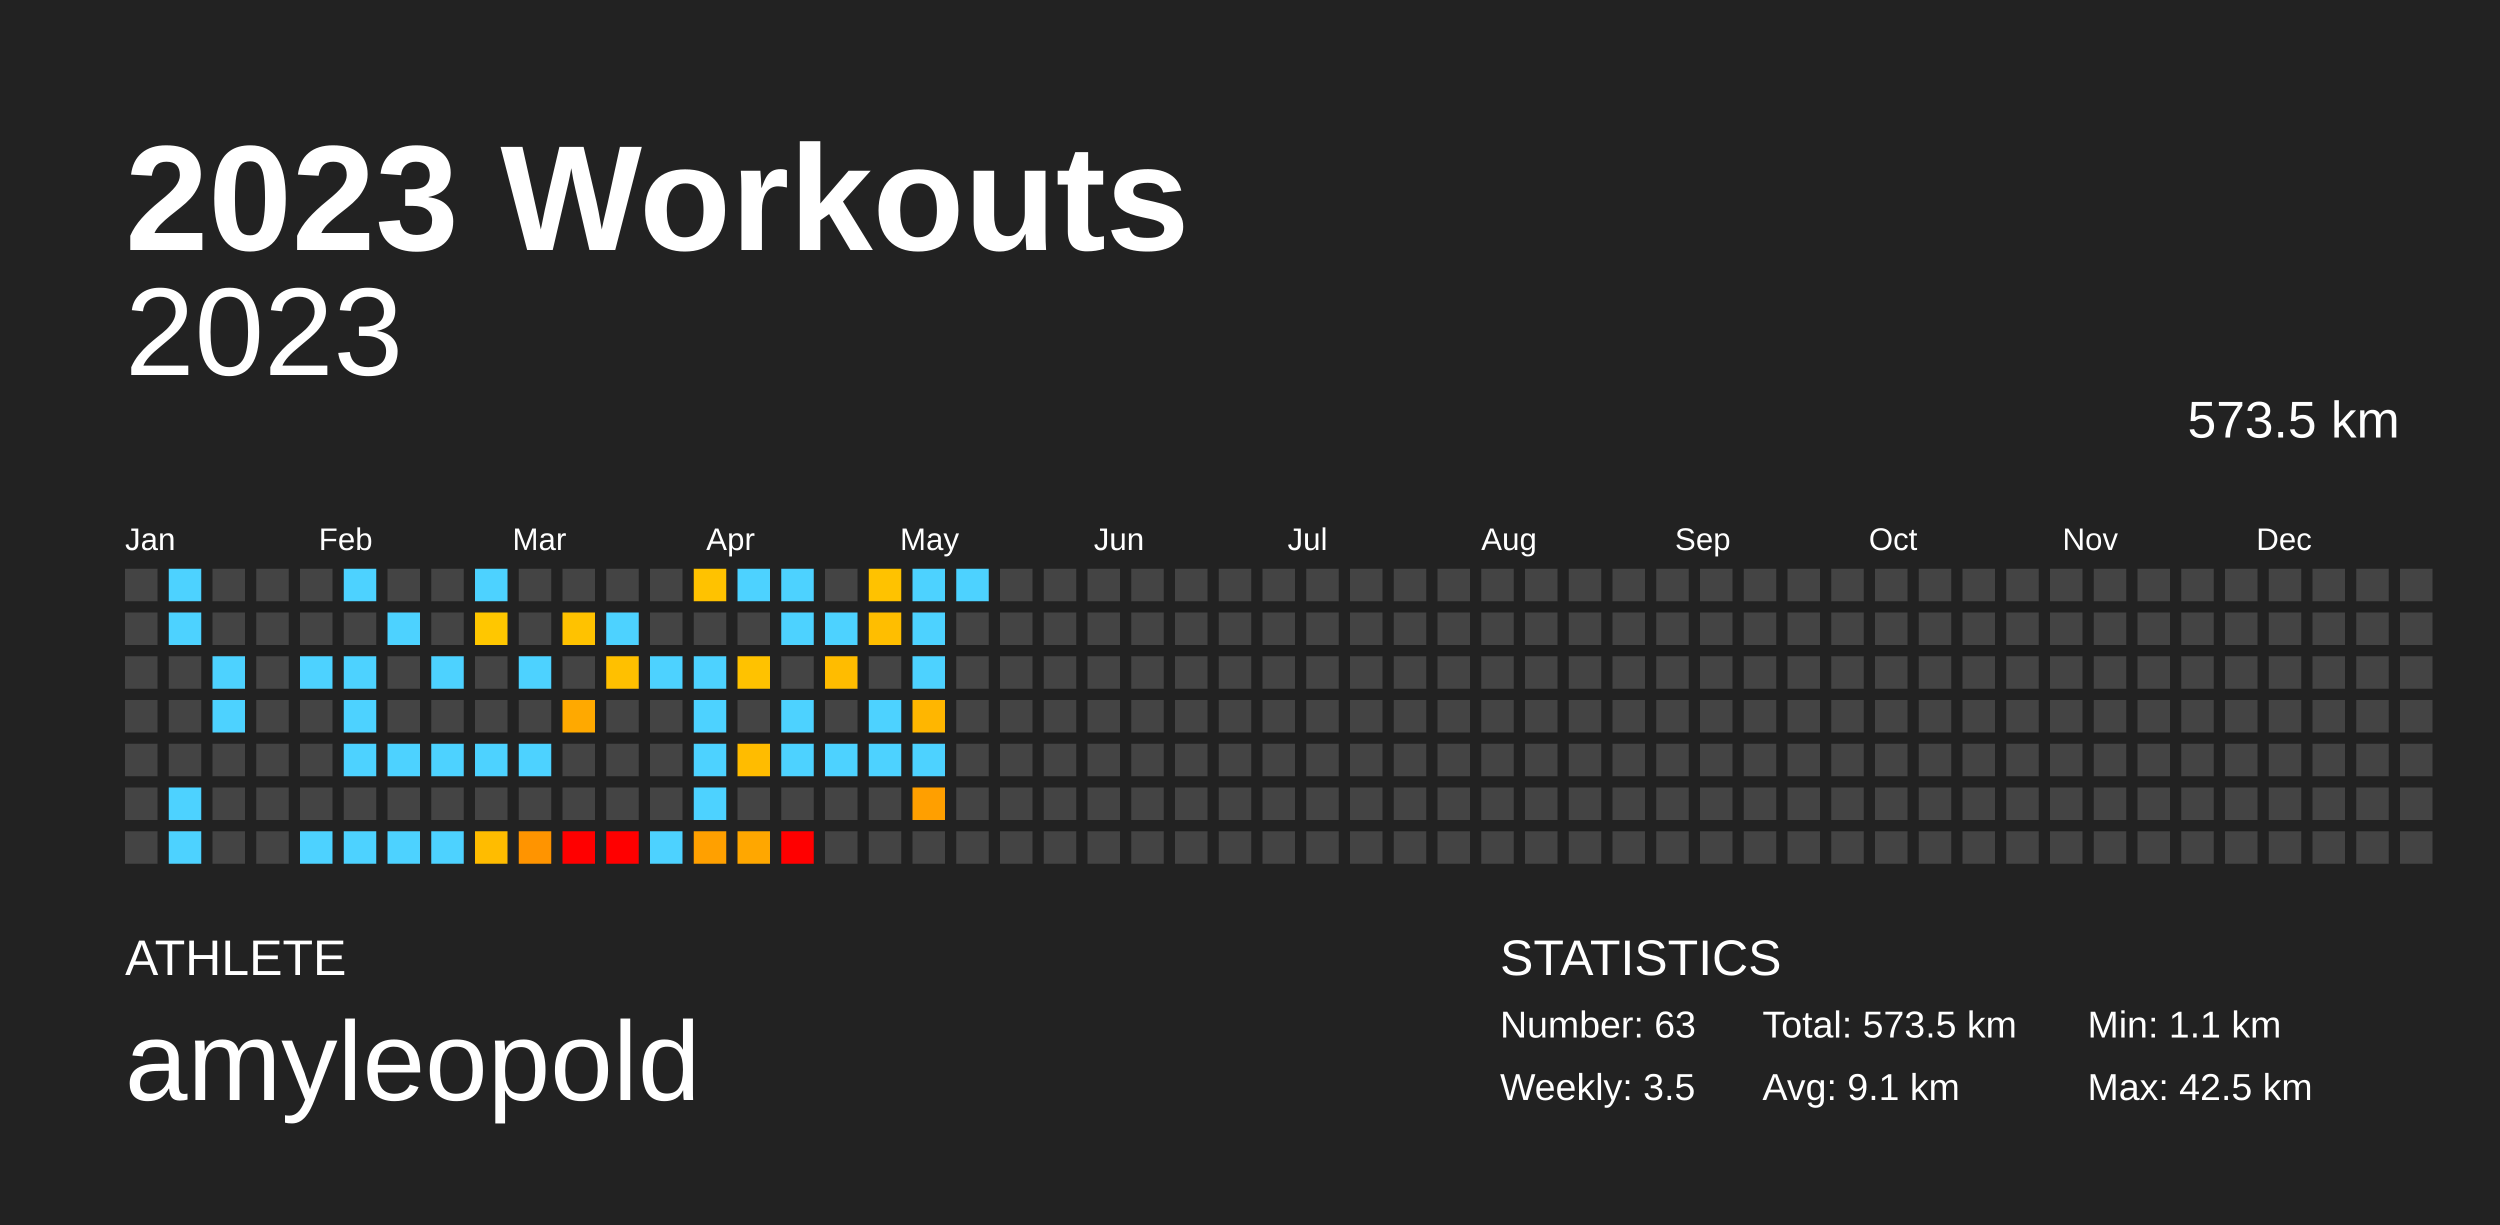
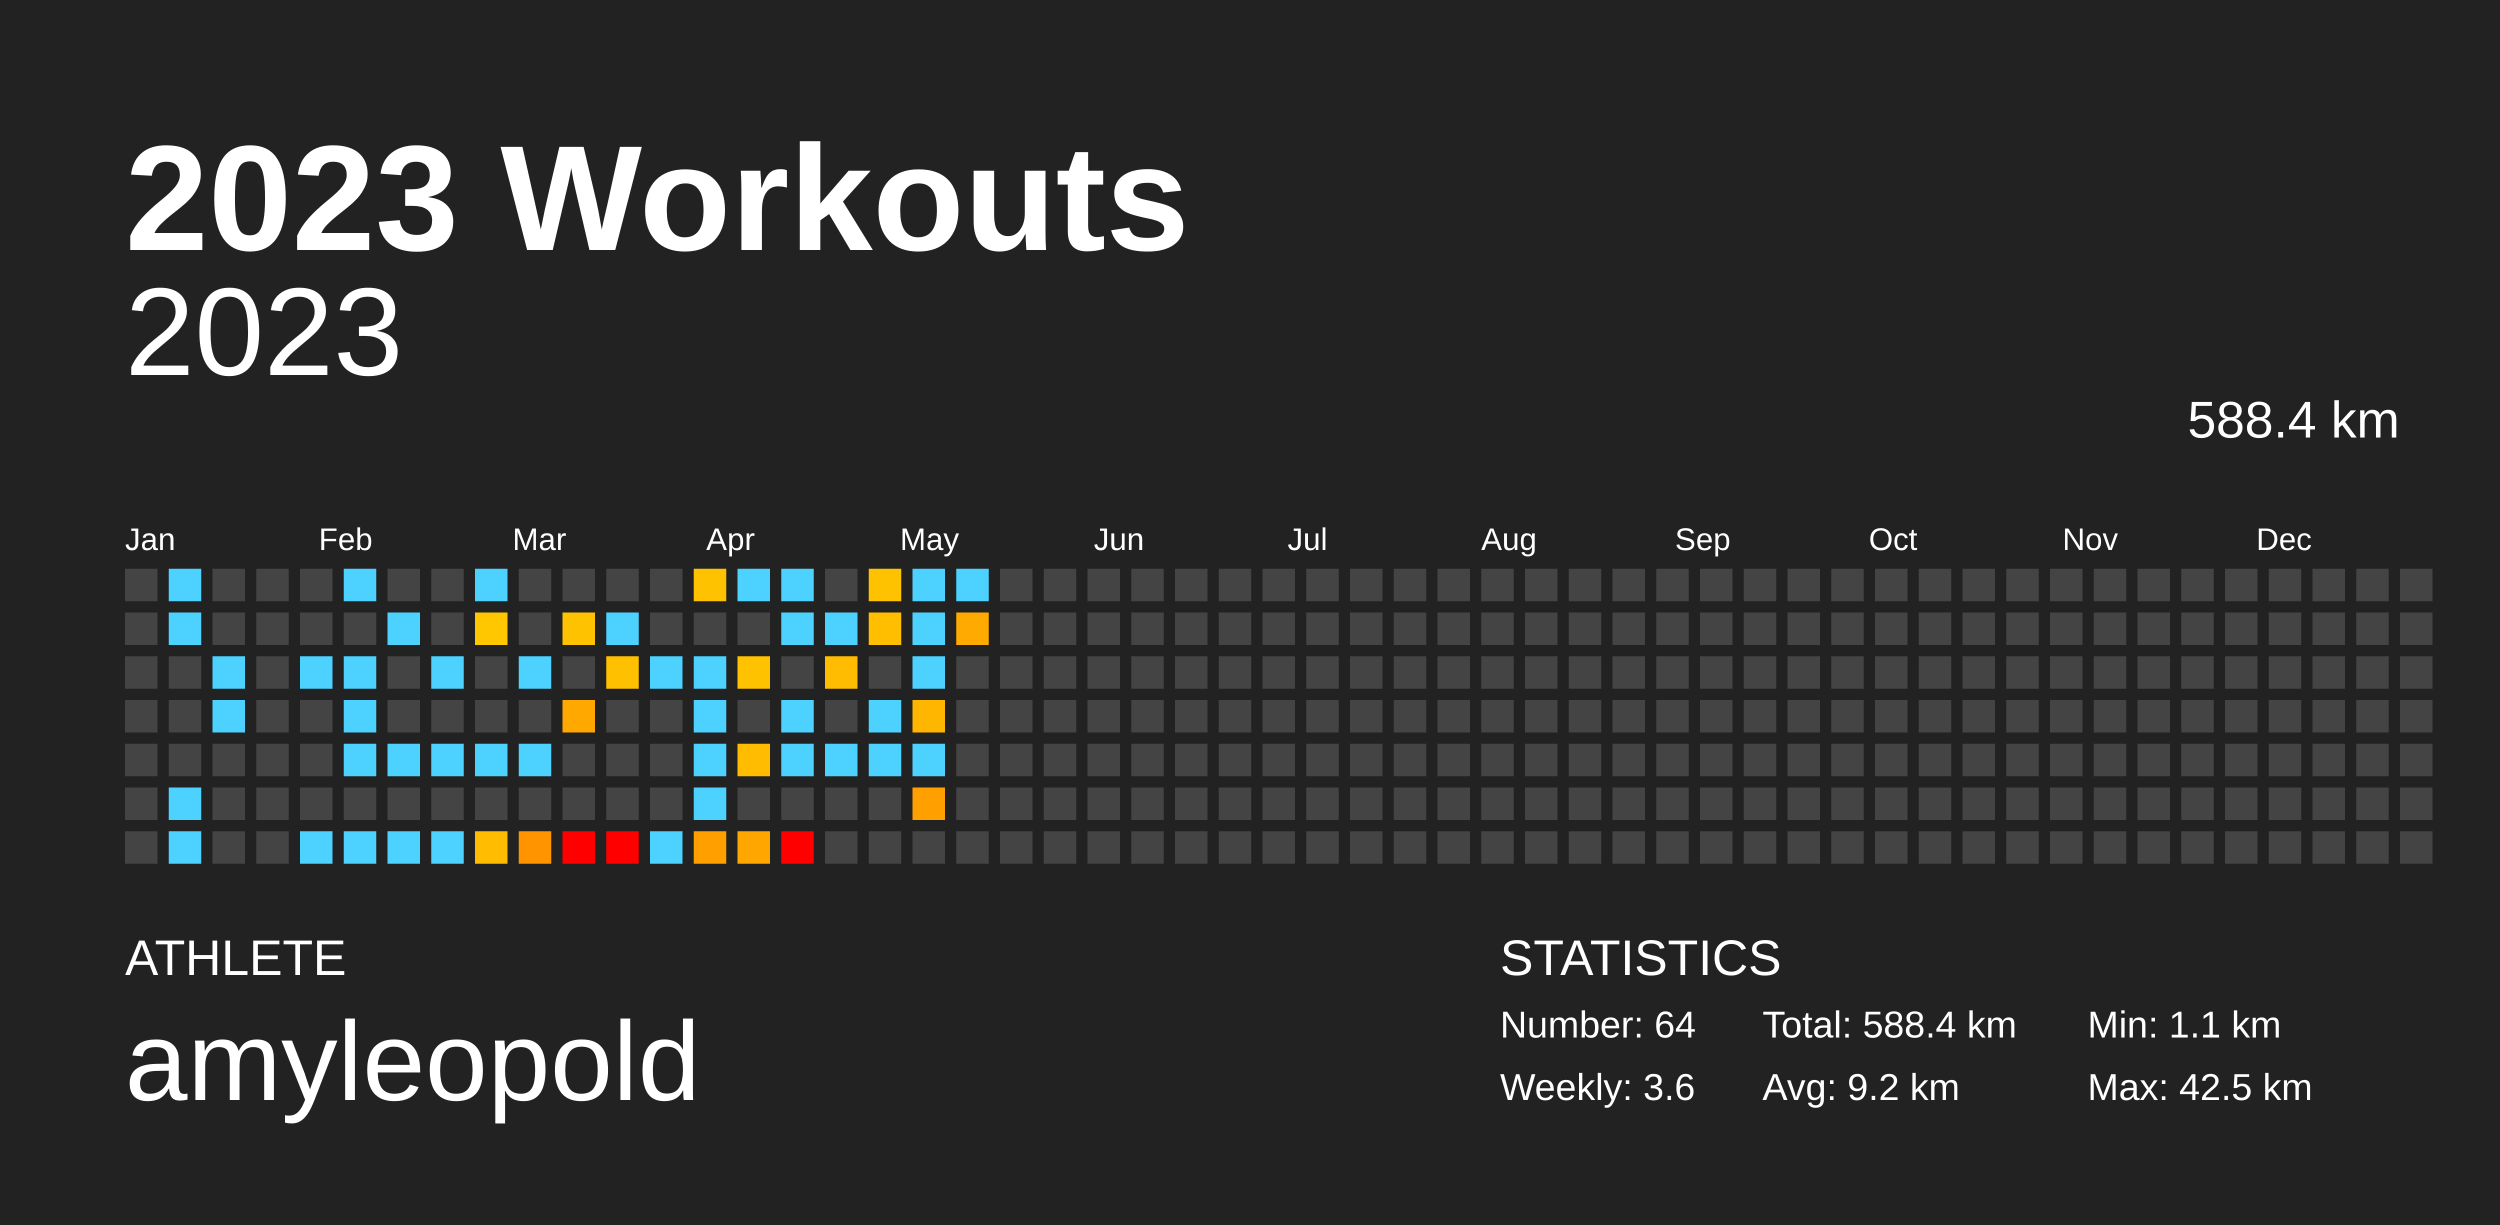
<svg xmlns="http://www.w3.org/2000/svg" baseProfile="full" height="98mm" version="1.1" viewBox="0,0,200,98" width="200mm">
  <defs />
  <rect fill="#222222" height="98" width="200" x="0" y="0" />
  <text fill="#FFFFFF" style="font-size:12px; font-family:Arial; font-weight:bold;" x="10" y="20">2023 Workouts</text>
  <text fill="#FFFFFF" style="font-size:4px; font-family:Arial" x="10" y="78">ATHLETE</text>
  <text fill="#FFFFFF" style="font-size:9px; font-family:Arial" x="10" y="88">amyleopold</text>
  <text fill="#FFFFFF" style="font-size:4px; font-family:Arial" x="120" y="78">STATISTICS</text>
-   <text fill="#FFFFFF" style="font-size:3px; font-family:Arial" x="120" y="83">Number: 63</text>
-   <text fill="#FFFFFF" style="font-size:3px; font-family:Arial" x="120" y="88">Weekly: 3.5</text>
-   <text fill="#FFFFFF" style="font-size:3px; font-family:Arial" x="141" y="83">Total: 573.5 km</text>
-   <text fill="#FFFFFF" style="font-size:3px; font-family:Arial" x="141" y="88">Avg: 9.1 km</text>
+   <text fill="#FFFFFF" style="font-size:3px; font-family:Arial" x="120" y="83">Number: 64</text>
+   <text fill="#FFFFFF" style="font-size:3px; font-family:Arial" x="120" y="88">Weekly: 3.6</text>
+   <text fill="#FFFFFF" style="font-size:3px; font-family:Arial" x="141" y="83">Total: 588.4 km</text>
+   <text fill="#FFFFFF" style="font-size:3px; font-family:Arial" x="141" y="88">Avg: 9.2 km</text>
  <text fill="#FFFFFF" style="font-size:3px; font-family:Arial" x="167" y="83">Min: 1.1 km</text>
  <text fill="#FFFFFF" style="font-size:3px; font-family:Arial" x="167" y="88">Max: 42.5 km</text>
  <text alignment-baseline="hanging" fill="#FFFFFF" style="font-size:10.0px; font-family:Arial;" x="10" y="30">2023</text>
-   <text alignment-baseline="hanging" fill="#FFFFFF" style="font-size:4.125px; font-family:Arial;" x="175" y="35">573.5 km</text>
+   <text alignment-baseline="hanging" fill="#FFFFFF" style="font-size:4.125px; font-family:Arial;" x="175" y="35">588.4 km</text>
  <text fill="#FFFFFF" style="font-size:2.5px; font-family:Arial" x="10.0" y="44">Jan</text>
  <text fill="#FFFFFF" style="font-size:2.5px; font-family:Arial" x="25.5" y="44">Feb</text>
  <text fill="#FFFFFF" style="font-size:2.5px; font-family:Arial" x="41.0" y="44">Mar</text>
  <text fill="#FFFFFF" style="font-size:2.5px; font-family:Arial" x="56.5" y="44">Apr</text>
  <text fill="#FFFFFF" style="font-size:2.5px; font-family:Arial" x="72.0" y="44">May</text>
  <text fill="#FFFFFF" style="font-size:2.5px; font-family:Arial" x="87.5" y="44">Jun</text>
  <text fill="#FFFFFF" style="font-size:2.5px; font-family:Arial" x="103.0" y="44">Jul</text>
  <text fill="#FFFFFF" style="font-size:2.5px; font-family:Arial" x="118.5" y="44">Aug</text>
  <text fill="#FFFFFF" style="font-size:2.5px; font-family:Arial" x="134.0" y="44">Sep</text>
  <text fill="#FFFFFF" style="font-size:2.5px; font-family:Arial" x="149.5" y="44">Oct</text>
  <text fill="#FFFFFF" style="font-size:2.5px; font-family:Arial" x="165.0" y="44">Nov</text>
  <text fill="#FFFFFF" style="font-size:2.5px; font-family:Arial" x="180.5" y="44">Dec</text>
  <rect fill="#444444" height="2.6" width="2.6" x="10.0" y="45.5" />
  <rect fill="#444444" height="2.6" width="2.6" x="10.0" y="49.0" />
  <rect fill="#444444" height="2.6" width="2.6" x="10.0" y="52.5" />
  <rect fill="#444444" height="2.6" width="2.6" x="10.0" y="56.0" />
  <rect fill="#444444" height="2.6" width="2.6" x="10.0" y="59.5" />
  <rect fill="#444444" height="2.6" width="2.6" x="10.0" y="63.0" />
  <rect fill="#444444" height="2.6" width="2.6" x="10.0" y="66.5" />
  <rect fill="#4dd2ff" height="2.6" width="2.6" x="13.5" y="45.5" />
  <rect fill="#4dd2ff" height="2.6" width="2.6" x="13.5" y="49.0" />
  <rect fill="#444444" height="2.6" width="2.6" x="13.5" y="52.5" />
  <rect fill="#444444" height="2.6" width="2.6" x="13.5" y="56.0" />
  <rect fill="#444444" height="2.6" width="2.6" x="13.5" y="59.5" />
  <rect fill="#4dd2ff" height="2.6" width="2.6" x="13.5" y="63.0" />
  <rect fill="#4dd2ff" height="2.6" width="2.6" x="13.5" y="66.5" />
  <rect fill="#444444" height="2.6" width="2.6" x="17.0" y="45.5" />
  <rect fill="#444444" height="2.6" width="2.6" x="17.0" y="49.0" />
  <rect fill="#4dd2ff" height="2.6" width="2.6" x="17.0" y="52.5" />
  <rect fill="#4dd2ff" height="2.6" width="2.6" x="17.0" y="56.0" />
  <rect fill="#444444" height="2.6" width="2.6" x="17.0" y="59.5" />
  <rect fill="#444444" height="2.6" width="2.6" x="17.0" y="63.0" />
  <rect fill="#444444" height="2.6" width="2.6" x="17.0" y="66.5" />
  <rect fill="#444444" height="2.6" width="2.6" x="20.5" y="45.5" />
  <rect fill="#444444" height="2.6" width="2.6" x="20.5" y="49.0" />
  <rect fill="#444444" height="2.6" width="2.6" x="20.5" y="52.5" />
  <rect fill="#444444" height="2.6" width="2.6" x="20.5" y="56.0" />
  <rect fill="#444444" height="2.6" width="2.6" x="20.5" y="59.5" />
  <rect fill="#444444" height="2.6" width="2.6" x="20.5" y="63.0" />
  <rect fill="#444444" height="2.6" width="2.6" x="20.5" y="66.5" />
  <rect fill="#444444" height="2.6" width="2.6" x="24.0" y="45.5" />
  <rect fill="#444444" height="2.6" width="2.6" x="24.0" y="49.0" />
  <rect fill="#4dd2ff" height="2.6" width="2.6" x="24.0" y="52.5" />
  <rect fill="#444444" height="2.6" width="2.6" x="24.0" y="56.0" />
  <rect fill="#444444" height="2.6" width="2.6" x="24.0" y="59.5" />
  <rect fill="#444444" height="2.6" width="2.6" x="24.0" y="63.0" />
  <rect fill="#4dd2ff" height="2.6" width="2.6" x="24.0" y="66.5" />
  <rect fill="#4dd2ff" height="2.6" width="2.6" x="27.5" y="45.5" />
  <rect fill="#444444" height="2.6" width="2.6" x="27.5" y="49.0" />
  <rect fill="#4dd2ff" height="2.6" width="2.6" x="27.5" y="52.5" />
  <rect fill="#4dd2ff" height="2.6" width="2.6" x="27.5" y="56.0" />
  <rect fill="#4dd2ff" height="2.6" width="2.6" x="27.5" y="59.5" />
  <rect fill="#444444" height="2.6" width="2.6" x="27.5" y="63.0" />
  <rect fill="#4dd2ff" height="2.6" width="2.6" x="27.5" y="66.5" />
  <rect fill="#444444" height="2.6" width="2.6" x="31.0" y="45.5" />
  <rect fill="#4dd2ff" height="2.6" width="2.6" x="31.0" y="49.0" />
  <rect fill="#444444" height="2.6" width="2.6" x="31.0" y="52.5" />
  <rect fill="#444444" height="2.6" width="2.6" x="31.0" y="56.0" />
  <rect fill="#4dd2ff" height="2.6" width="2.6" x="31.0" y="59.5" />
  <rect fill="#444444" height="2.6" width="2.6" x="31.0" y="63.0" />
  <rect fill="#4dd2ff" height="2.6" width="2.6" x="31.0" y="66.5" />
  <rect fill="#444444" height="2.6" width="2.6" x="34.5" y="45.5" />
  <rect fill="#444444" height="2.6" width="2.6" x="34.5" y="49.0" />
  <rect fill="#4dd2ff" height="2.6" width="2.6" x="34.5" y="52.5" />
  <rect fill="#444444" height="2.6" width="2.6" x="34.5" y="56.0" />
  <rect fill="#4dd2ff" height="2.6" width="2.6" x="34.5" y="59.5" />
  <rect fill="#444444" height="2.6" width="2.6" x="34.5" y="63.0" />
  <rect fill="#4dd2ff" height="2.6" width="2.6" x="34.5" y="66.5" />
  <rect fill="#4dd2ff" height="2.6" width="2.6" x="38.0" y="45.5" />
  <rect fill="#ffc700" height="2.6" width="2.6" x="38.0" y="49.0" />
  <rect fill="#444444" height="2.6" width="2.6" x="38.0" y="52.5" />
  <rect fill="#444444" height="2.6" width="2.6" x="38.0" y="56.0" />
  <rect fill="#4dd2ff" height="2.6" width="2.6" x="38.0" y="59.5" />
  <rect fill="#444444" height="2.6" width="2.6" x="38.0" y="63.0" />
  <rect fill="#ffbc00" height="2.6" width="2.6" x="38.0" y="66.5" />
  <rect fill="#444444" height="2.6" width="2.6" x="41.5" y="45.5" />
  <rect fill="#444444" height="2.6" width="2.6" x="41.5" y="49.0" />
  <rect fill="#4dd2ff" height="2.6" width="2.6" x="41.5" y="52.5" />
  <rect fill="#444444" height="2.6" width="2.6" x="41.5" y="56.0" />
  <rect fill="#4dd2ff" height="2.6" width="2.6" x="41.5" y="59.5" />
  <rect fill="#444444" height="2.6" width="2.6" x="41.5" y="63.0" />
  <rect fill="#ff9400" height="2.6" width="2.6" x="41.5" y="66.5" />
  <rect fill="#444444" height="2.6" width="2.6" x="45.0" y="45.5" />
  <rect fill="#ffc200" height="2.6" width="2.6" x="45.0" y="49.0" />
  <rect fill="#444444" height="2.6" width="2.6" x="45.0" y="52.5" />
  <rect fill="#ffa900" height="2.6" width="2.6" x="45.0" y="56.0" />
  <rect fill="#444444" height="2.6" width="2.6" x="45.0" y="59.5" />
  <rect fill="#444444" height="2.6" width="2.6" x="45.0" y="63.0" />
  <rect fill="red" height="2.6" width="2.6" x="45.0" y="66.5" />
  <rect fill="#444444" height="2.6" width="2.6" x="48.5" y="45.5" />
  <rect fill="#4dd2ff" height="2.6" width="2.6" x="48.5" y="49.0" />
  <rect fill="#ffc000" height="2.6" width="2.6" x="48.5" y="52.5" />
  <rect fill="#444444" height="2.6" width="2.6" x="48.5" y="56.0" />
  <rect fill="#444444" height="2.6" width="2.6" x="48.5" y="59.5" />
  <rect fill="#444444" height="2.6" width="2.6" x="48.5" y="63.0" />
  <rect fill="red" height="2.6" width="2.6" x="48.5" y="66.5" />
  <rect fill="#444444" height="2.6" width="2.6" x="52.0" y="45.5" />
  <rect fill="#444444" height="2.6" width="2.6" x="52.0" y="49.0" />
  <rect fill="#4dd2ff" height="2.6" width="2.6" x="52.0" y="52.5" />
  <rect fill="#444444" height="2.6" width="2.6" x="52.0" y="56.0" />
  <rect fill="#444444" height="2.6" width="2.6" x="52.0" y="59.5" />
  <rect fill="#444444" height="2.6" width="2.6" x="52.0" y="63.0" />
  <rect fill="#4dd2ff" height="2.6" width="2.6" x="52.0" y="66.5" />
  <rect fill="#ffc200" height="2.6" width="2.6" x="55.5" y="45.5" />
  <rect fill="#444444" height="2.6" width="2.6" x="55.5" y="49.0" />
  <rect fill="#4dd2ff" height="2.6" width="2.6" x="55.5" y="52.5" />
  <rect fill="#4dd2ff" height="2.6" width="2.6" x="55.5" y="56.0" />
  <rect fill="#4dd2ff" height="2.6" width="2.6" x="55.5" y="59.5" />
  <rect fill="#4dd2ff" height="2.6" width="2.6" x="55.5" y="63.0" />
  <rect fill="#ffa000" height="2.6" width="2.6" x="55.5" y="66.5" />
  <rect fill="#4dd2ff" height="2.6" width="2.6" x="59.0" y="45.5" />
  <rect fill="#444444" height="2.6" width="2.6" x="59.0" y="49.0" />
  <rect fill="#ffc200" height="2.6" width="2.6" x="59.0" y="52.5" />
  <rect fill="#444444" height="2.6" width="2.6" x="59.0" y="56.0" />
  <rect fill="#ffbc00" height="2.6" width="2.6" x="59.0" y="59.5" />
  <rect fill="#444444" height="2.6" width="2.6" x="59.0" y="63.0" />
  <rect fill="#ffa700" height="2.6" width="2.6" x="59.0" y="66.5" />
  <rect fill="#4dd2ff" height="2.6" width="2.6" x="62.5" y="45.5" />
  <rect fill="#4dd2ff" height="2.6" width="2.6" x="62.5" y="49.0" />
  <rect fill="#444444" height="2.6" width="2.6" x="62.5" y="52.5" />
  <rect fill="#4dd2ff" height="2.6" width="2.6" x="62.5" y="56.0" />
  <rect fill="#4dd2ff" height="2.6" width="2.6" x="62.5" y="59.5" />
  <rect fill="#444444" height="2.6" width="2.6" x="62.5" y="63.0" />
  <rect fill="red" height="2.6" width="2.6" x="62.5" y="66.5" />
  <rect fill="#444444" height="2.6" width="2.6" x="66.0" y="45.5" />
  <rect fill="#4dd2ff" height="2.6" width="2.6" x="66.0" y="49.0" />
  <rect fill="#ffbc00" height="2.6" width="2.6" x="66.0" y="52.5" />
  <rect fill="#444444" height="2.6" width="2.6" x="66.0" y="56.0" />
  <rect fill="#4dd2ff" height="2.6" width="2.6" x="66.0" y="59.5" />
  <rect fill="#444444" height="2.6" width="2.6" x="66.0" y="63.0" />
  <rect fill="#444444" height="2.6" width="2.6" x="66.0" y="66.5" />
  <rect fill="#ffc200" height="2.6" width="2.6" x="69.5" y="45.5" />
  <rect fill="#ffbe00" height="2.6" width="2.6" x="69.5" y="49.0" />
  <rect fill="#444444" height="2.6" width="2.6" x="69.5" y="52.5" />
  <rect fill="#4dd2ff" height="2.6" width="2.6" x="69.5" y="56.0" />
  <rect fill="#4dd2ff" height="2.6" width="2.6" x="69.5" y="59.5" />
  <rect fill="#444444" height="2.6" width="2.6" x="69.5" y="63.0" />
  <rect fill="#444444" height="2.6" width="2.6" x="69.5" y="66.5" />
  <rect fill="#4dd2ff" height="2.6" width="2.6" x="73.0" y="45.5" />
  <rect fill="#4dd2ff" height="2.6" width="2.6" x="73.0" y="49.0" />
  <rect fill="#4dd2ff" height="2.6" width="2.6" x="73.0" y="52.5" />
  <rect fill="#ffb600" height="2.6" width="2.6" x="73.0" y="56.0" />
  <rect fill="#4dd2ff" height="2.6" width="2.6" x="73.0" y="59.5" />
  <rect fill="#ff9f00" height="2.6" width="2.6" x="73.0" y="63.0" />
  <rect fill="#444444" height="2.6" width="2.6" x="73.0" y="66.5" />
  <rect fill="#4dd2ff" height="2.6" width="2.6" x="76.5" y="45.5" />
-   <rect fill="#444444" height="2.6" width="2.6" x="76.5" y="49.0" />
+   <rect fill="#ffaa00" height="2.6" width="2.6" x="76.5" y="49.0" />
  <rect fill="#444444" height="2.6" width="2.6" x="76.5" y="52.5" />
  <rect fill="#444444" height="2.6" width="2.6" x="76.5" y="56.0" />
  <rect fill="#444444" height="2.6" width="2.6" x="76.5" y="59.5" />
  <rect fill="#444444" height="2.6" width="2.6" x="76.5" y="63.0" />
  <rect fill="#444444" height="2.6" width="2.6" x="76.5" y="66.5" />
  <rect fill="#444444" height="2.6" width="2.6" x="80.0" y="45.5" />
  <rect fill="#444444" height="2.6" width="2.6" x="80.0" y="49.0" />
  <rect fill="#444444" height="2.6" width="2.6" x="80.0" y="52.5" />
  <rect fill="#444444" height="2.6" width="2.6" x="80.0" y="56.0" />
  <rect fill="#444444" height="2.6" width="2.6" x="80.0" y="59.5" />
  <rect fill="#444444" height="2.6" width="2.6" x="80.0" y="63.0" />
  <rect fill="#444444" height="2.6" width="2.6" x="80.0" y="66.5" />
  <rect fill="#444444" height="2.6" width="2.6" x="83.5" y="45.5" />
  <rect fill="#444444" height="2.6" width="2.6" x="83.5" y="49.0" />
  <rect fill="#444444" height="2.6" width="2.6" x="83.5" y="52.5" />
  <rect fill="#444444" height="2.6" width="2.6" x="83.5" y="56.0" />
  <rect fill="#444444" height="2.6" width="2.6" x="83.5" y="59.5" />
  <rect fill="#444444" height="2.6" width="2.6" x="83.5" y="63.0" />
  <rect fill="#444444" height="2.6" width="2.6" x="83.5" y="66.5" />
  <rect fill="#444444" height="2.6" width="2.6" x="87.0" y="45.5" />
  <rect fill="#444444" height="2.6" width="2.6" x="87.0" y="49.0" />
  <rect fill="#444444" height="2.6" width="2.6" x="87.0" y="52.5" />
  <rect fill="#444444" height="2.6" width="2.6" x="87.0" y="56.0" />
  <rect fill="#444444" height="2.6" width="2.6" x="87.0" y="59.5" />
  <rect fill="#444444" height="2.6" width="2.6" x="87.0" y="63.0" />
  <rect fill="#444444" height="2.6" width="2.6" x="87.0" y="66.5" />
  <rect fill="#444444" height="2.6" width="2.6" x="90.5" y="45.5" />
  <rect fill="#444444" height="2.6" width="2.6" x="90.5" y="49.0" />
  <rect fill="#444444" height="2.6" width="2.6" x="90.5" y="52.5" />
  <rect fill="#444444" height="2.6" width="2.6" x="90.5" y="56.0" />
  <rect fill="#444444" height="2.6" width="2.6" x="90.5" y="59.5" />
  <rect fill="#444444" height="2.6" width="2.6" x="90.5" y="63.0" />
  <rect fill="#444444" height="2.6" width="2.6" x="90.5" y="66.5" />
  <rect fill="#444444" height="2.6" width="2.6" x="94.0" y="45.5" />
  <rect fill="#444444" height="2.6" width="2.6" x="94.0" y="49.0" />
  <rect fill="#444444" height="2.6" width="2.6" x="94.0" y="52.5" />
  <rect fill="#444444" height="2.6" width="2.6" x="94.0" y="56.0" />
  <rect fill="#444444" height="2.6" width="2.6" x="94.0" y="59.5" />
  <rect fill="#444444" height="2.6" width="2.6" x="94.0" y="63.0" />
  <rect fill="#444444" height="2.6" width="2.6" x="94.0" y="66.5" />
  <rect fill="#444444" height="2.6" width="2.6" x="97.5" y="45.5" />
  <rect fill="#444444" height="2.6" width="2.6" x="97.5" y="49.0" />
  <rect fill="#444444" height="2.6" width="2.6" x="97.5" y="52.5" />
  <rect fill="#444444" height="2.6" width="2.6" x="97.5" y="56.0" />
  <rect fill="#444444" height="2.6" width="2.6" x="97.5" y="59.5" />
  <rect fill="#444444" height="2.6" width="2.6" x="97.5" y="63.0" />
  <rect fill="#444444" height="2.6" width="2.6" x="97.5" y="66.5" />
  <rect fill="#444444" height="2.6" width="2.6" x="101.0" y="45.5" />
  <rect fill="#444444" height="2.6" width="2.6" x="101.0" y="49.0" />
  <rect fill="#444444" height="2.6" width="2.6" x="101.0" y="52.5" />
  <rect fill="#444444" height="2.6" width="2.6" x="101.0" y="56.0" />
  <rect fill="#444444" height="2.6" width="2.6" x="101.0" y="59.5" />
  <rect fill="#444444" height="2.6" width="2.6" x="101.0" y="63.0" />
  <rect fill="#444444" height="2.6" width="2.6" x="101.0" y="66.5" />
  <rect fill="#444444" height="2.6" width="2.6" x="104.5" y="45.5" />
  <rect fill="#444444" height="2.6" width="2.6" x="104.5" y="49.0" />
  <rect fill="#444444" height="2.6" width="2.6" x="104.5" y="52.5" />
  <rect fill="#444444" height="2.6" width="2.6" x="104.5" y="56.0" />
  <rect fill="#444444" height="2.6" width="2.6" x="104.5" y="59.5" />
  <rect fill="#444444" height="2.6" width="2.6" x="104.5" y="63.0" />
  <rect fill="#444444" height="2.6" width="2.6" x="104.5" y="66.5" />
  <rect fill="#444444" height="2.6" width="2.6" x="108.0" y="45.5" />
  <rect fill="#444444" height="2.6" width="2.6" x="108.0" y="49.0" />
  <rect fill="#444444" height="2.6" width="2.6" x="108.0" y="52.5" />
  <rect fill="#444444" height="2.6" width="2.6" x="108.0" y="56.0" />
  <rect fill="#444444" height="2.6" width="2.6" x="108.0" y="59.5" />
  <rect fill="#444444" height="2.6" width="2.6" x="108.0" y="63.0" />
  <rect fill="#444444" height="2.6" width="2.6" x="108.0" y="66.5" />
  <rect fill="#444444" height="2.6" width="2.6" x="111.5" y="45.5" />
  <rect fill="#444444" height="2.6" width="2.6" x="111.5" y="49.0" />
  <rect fill="#444444" height="2.6" width="2.6" x="111.5" y="52.5" />
  <rect fill="#444444" height="2.6" width="2.6" x="111.5" y="56.0" />
  <rect fill="#444444" height="2.6" width="2.6" x="111.5" y="59.5" />
  <rect fill="#444444" height="2.6" width="2.6" x="111.5" y="63.0" />
  <rect fill="#444444" height="2.6" width="2.6" x="111.5" y="66.5" />
  <rect fill="#444444" height="2.6" width="2.6" x="115.0" y="45.5" />
  <rect fill="#444444" height="2.6" width="2.6" x="115.0" y="49.0" />
  <rect fill="#444444" height="2.6" width="2.6" x="115.0" y="52.5" />
  <rect fill="#444444" height="2.6" width="2.6" x="115.0" y="56.0" />
  <rect fill="#444444" height="2.6" width="2.6" x="115.0" y="59.5" />
  <rect fill="#444444" height="2.6" width="2.6" x="115.0" y="63.0" />
  <rect fill="#444444" height="2.6" width="2.6" x="115.0" y="66.5" />
  <rect fill="#444444" height="2.6" width="2.6" x="118.5" y="45.5" />
  <rect fill="#444444" height="2.6" width="2.6" x="118.5" y="49.0" />
  <rect fill="#444444" height="2.6" width="2.6" x="118.5" y="52.5" />
  <rect fill="#444444" height="2.6" width="2.6" x="118.5" y="56.0" />
  <rect fill="#444444" height="2.6" width="2.6" x="118.5" y="59.5" />
  <rect fill="#444444" height="2.6" width="2.6" x="118.5" y="63.0" />
  <rect fill="#444444" height="2.6" width="2.6" x="118.5" y="66.5" />
  <rect fill="#444444" height="2.6" width="2.6" x="122.0" y="45.5" />
  <rect fill="#444444" height="2.6" width="2.6" x="122.0" y="49.0" />
  <rect fill="#444444" height="2.6" width="2.6" x="122.0" y="52.5" />
  <rect fill="#444444" height="2.6" width="2.6" x="122.0" y="56.0" />
  <rect fill="#444444" height="2.6" width="2.6" x="122.0" y="59.5" />
  <rect fill="#444444" height="2.6" width="2.6" x="122.0" y="63.0" />
  <rect fill="#444444" height="2.6" width="2.6" x="122.0" y="66.5" />
  <rect fill="#444444" height="2.6" width="2.6" x="125.5" y="45.5" />
  <rect fill="#444444" height="2.6" width="2.6" x="125.5" y="49.0" />
  <rect fill="#444444" height="2.6" width="2.6" x="125.5" y="52.5" />
  <rect fill="#444444" height="2.6" width="2.6" x="125.5" y="56.0" />
  <rect fill="#444444" height="2.6" width="2.6" x="125.5" y="59.5" />
  <rect fill="#444444" height="2.6" width="2.6" x="125.5" y="63.0" />
  <rect fill="#444444" height="2.6" width="2.6" x="125.5" y="66.5" />
  <rect fill="#444444" height="2.6" width="2.6" x="129.0" y="45.5" />
  <rect fill="#444444" height="2.6" width="2.6" x="129.0" y="49.0" />
  <rect fill="#444444" height="2.6" width="2.6" x="129.0" y="52.5" />
  <rect fill="#444444" height="2.6" width="2.6" x="129.0" y="56.0" />
  <rect fill="#444444" height="2.6" width="2.6" x="129.0" y="59.5" />
  <rect fill="#444444" height="2.6" width="2.6" x="129.0" y="63.0" />
  <rect fill="#444444" height="2.6" width="2.6" x="129.0" y="66.5" />
  <rect fill="#444444" height="2.6" width="2.6" x="132.5" y="45.5" />
  <rect fill="#444444" height="2.6" width="2.6" x="132.5" y="49.0" />
  <rect fill="#444444" height="2.6" width="2.6" x="132.5" y="52.5" />
  <rect fill="#444444" height="2.6" width="2.6" x="132.5" y="56.0" />
  <rect fill="#444444" height="2.6" width="2.6" x="132.5" y="59.5" />
  <rect fill="#444444" height="2.6" width="2.6" x="132.5" y="63.0" />
  <rect fill="#444444" height="2.6" width="2.6" x="132.5" y="66.5" />
  <rect fill="#444444" height="2.6" width="2.6" x="136.0" y="45.5" />
  <rect fill="#444444" height="2.6" width="2.6" x="136.0" y="49.0" />
  <rect fill="#444444" height="2.6" width="2.6" x="136.0" y="52.5" />
  <rect fill="#444444" height="2.6" width="2.6" x="136.0" y="56.0" />
  <rect fill="#444444" height="2.6" width="2.6" x="136.0" y="59.5" />
  <rect fill="#444444" height="2.6" width="2.6" x="136.0" y="63.0" />
  <rect fill="#444444" height="2.6" width="2.6" x="136.0" y="66.5" />
  <rect fill="#444444" height="2.6" width="2.6" x="139.5" y="45.5" />
  <rect fill="#444444" height="2.6" width="2.6" x="139.5" y="49.0" />
  <rect fill="#444444" height="2.6" width="2.6" x="139.5" y="52.5" />
  <rect fill="#444444" height="2.6" width="2.6" x="139.5" y="56.0" />
  <rect fill="#444444" height="2.6" width="2.6" x="139.5" y="59.5" />
  <rect fill="#444444" height="2.6" width="2.6" x="139.5" y="63.0" />
  <rect fill="#444444" height="2.6" width="2.6" x="139.5" y="66.5" />
  <rect fill="#444444" height="2.6" width="2.6" x="143.0" y="45.5" />
  <rect fill="#444444" height="2.6" width="2.6" x="143.0" y="49.0" />
  <rect fill="#444444" height="2.6" width="2.6" x="143.0" y="52.5" />
  <rect fill="#444444" height="2.6" width="2.6" x="143.0" y="56.0" />
  <rect fill="#444444" height="2.6" width="2.6" x="143.0" y="59.5" />
  <rect fill="#444444" height="2.6" width="2.6" x="143.0" y="63.0" />
  <rect fill="#444444" height="2.6" width="2.6" x="143.0" y="66.5" />
  <rect fill="#444444" height="2.6" width="2.6" x="146.5" y="45.5" />
  <rect fill="#444444" height="2.6" width="2.6" x="146.5" y="49.0" />
  <rect fill="#444444" height="2.6" width="2.6" x="146.5" y="52.5" />
  <rect fill="#444444" height="2.6" width="2.6" x="146.5" y="56.0" />
  <rect fill="#444444" height="2.6" width="2.6" x="146.5" y="59.5" />
  <rect fill="#444444" height="2.6" width="2.6" x="146.5" y="63.0" />
  <rect fill="#444444" height="2.6" width="2.6" x="146.5" y="66.5" />
  <rect fill="#444444" height="2.6" width="2.6" x="150.0" y="45.5" />
  <rect fill="#444444" height="2.6" width="2.6" x="150.0" y="49.0" />
  <rect fill="#444444" height="2.6" width="2.6" x="150.0" y="52.5" />
  <rect fill="#444444" height="2.6" width="2.6" x="150.0" y="56.0" />
  <rect fill="#444444" height="2.6" width="2.6" x="150.0" y="59.5" />
  <rect fill="#444444" height="2.6" width="2.6" x="150.0" y="63.0" />
  <rect fill="#444444" height="2.6" width="2.6" x="150.0" y="66.5" />
  <rect fill="#444444" height="2.6" width="2.6" x="153.5" y="45.5" />
  <rect fill="#444444" height="2.6" width="2.6" x="153.5" y="49.0" />
  <rect fill="#444444" height="2.6" width="2.6" x="153.5" y="52.5" />
  <rect fill="#444444" height="2.6" width="2.6" x="153.5" y="56.0" />
  <rect fill="#444444" height="2.6" width="2.6" x="153.5" y="59.5" />
  <rect fill="#444444" height="2.6" width="2.6" x="153.5" y="63.0" />
  <rect fill="#444444" height="2.6" width="2.6" x="153.5" y="66.5" />
  <rect fill="#444444" height="2.6" width="2.6" x="157.0" y="45.5" />
  <rect fill="#444444" height="2.6" width="2.6" x="157.0" y="49.0" />
  <rect fill="#444444" height="2.6" width="2.6" x="157.0" y="52.5" />
  <rect fill="#444444" height="2.6" width="2.6" x="157.0" y="56.0" />
  <rect fill="#444444" height="2.6" width="2.6" x="157.0" y="59.5" />
  <rect fill="#444444" height="2.6" width="2.6" x="157.0" y="63.0" />
  <rect fill="#444444" height="2.6" width="2.6" x="157.0" y="66.5" />
  <rect fill="#444444" height="2.6" width="2.6" x="160.5" y="45.5" />
  <rect fill="#444444" height="2.6" width="2.6" x="160.5" y="49.0" />
  <rect fill="#444444" height="2.6" width="2.6" x="160.5" y="52.5" />
  <rect fill="#444444" height="2.6" width="2.6" x="160.5" y="56.0" />
  <rect fill="#444444" height="2.6" width="2.6" x="160.5" y="59.5" />
  <rect fill="#444444" height="2.6" width="2.6" x="160.5" y="63.0" />
  <rect fill="#444444" height="2.6" width="2.6" x="160.5" y="66.5" />
  <rect fill="#444444" height="2.6" width="2.6" x="164.0" y="45.5" />
  <rect fill="#444444" height="2.6" width="2.6" x="164.0" y="49.0" />
  <rect fill="#444444" height="2.6" width="2.6" x="164.0" y="52.5" />
  <rect fill="#444444" height="2.6" width="2.6" x="164.0" y="56.0" />
  <rect fill="#444444" height="2.6" width="2.6" x="164.0" y="59.5" />
  <rect fill="#444444" height="2.6" width="2.6" x="164.0" y="63.0" />
  <rect fill="#444444" height="2.6" width="2.6" x="164.0" y="66.5" />
  <rect fill="#444444" height="2.6" width="2.6" x="167.5" y="45.5" />
  <rect fill="#444444" height="2.6" width="2.6" x="167.5" y="49.0" />
  <rect fill="#444444" height="2.6" width="2.6" x="167.5" y="52.5" />
  <rect fill="#444444" height="2.6" width="2.6" x="167.5" y="56.0" />
  <rect fill="#444444" height="2.6" width="2.6" x="167.5" y="59.5" />
  <rect fill="#444444" height="2.6" width="2.6" x="167.5" y="63.0" />
  <rect fill="#444444" height="2.6" width="2.6" x="167.5" y="66.5" />
  <rect fill="#444444" height="2.6" width="2.6" x="171.0" y="45.5" />
  <rect fill="#444444" height="2.6" width="2.6" x="171.0" y="49.0" />
  <rect fill="#444444" height="2.6" width="2.6" x="171.0" y="52.5" />
  <rect fill="#444444" height="2.6" width="2.6" x="171.0" y="56.0" />
  <rect fill="#444444" height="2.6" width="2.6" x="171.0" y="59.5" />
  <rect fill="#444444" height="2.6" width="2.6" x="171.0" y="63.0" />
  <rect fill="#444444" height="2.6" width="2.6" x="171.0" y="66.5" />
  <rect fill="#444444" height="2.6" width="2.6" x="174.5" y="45.5" />
  <rect fill="#444444" height="2.6" width="2.6" x="174.5" y="49.0" />
  <rect fill="#444444" height="2.6" width="2.6" x="174.5" y="52.5" />
  <rect fill="#444444" height="2.6" width="2.6" x="174.5" y="56.0" />
  <rect fill="#444444" height="2.6" width="2.6" x="174.5" y="59.5" />
  <rect fill="#444444" height="2.6" width="2.6" x="174.5" y="63.0" />
  <rect fill="#444444" height="2.6" width="2.6" x="174.5" y="66.5" />
  <rect fill="#444444" height="2.6" width="2.6" x="178.0" y="45.5" />
  <rect fill="#444444" height="2.6" width="2.6" x="178.0" y="49.0" />
  <rect fill="#444444" height="2.6" width="2.6" x="178.0" y="52.5" />
  <rect fill="#444444" height="2.6" width="2.6" x="178.0" y="56.0" />
  <rect fill="#444444" height="2.6" width="2.6" x="178.0" y="59.5" />
  <rect fill="#444444" height="2.6" width="2.6" x="178.0" y="63.0" />
  <rect fill="#444444" height="2.6" width="2.6" x="178.0" y="66.5" />
  <rect fill="#444444" height="2.6" width="2.6" x="181.5" y="45.5" />
  <rect fill="#444444" height="2.6" width="2.6" x="181.5" y="49.0" />
  <rect fill="#444444" height="2.6" width="2.6" x="181.5" y="52.5" />
  <rect fill="#444444" height="2.6" width="2.6" x="181.5" y="56.0" />
  <rect fill="#444444" height="2.6" width="2.6" x="181.5" y="59.5" />
  <rect fill="#444444" height="2.6" width="2.6" x="181.5" y="63.0" />
  <rect fill="#444444" height="2.6" width="2.6" x="181.5" y="66.5" />
  <rect fill="#444444" height="2.6" width="2.6" x="185.0" y="45.5" />
  <rect fill="#444444" height="2.6" width="2.6" x="185.0" y="49.0" />
  <rect fill="#444444" height="2.6" width="2.6" x="185.0" y="52.5" />
  <rect fill="#444444" height="2.6" width="2.6" x="185.0" y="56.0" />
  <rect fill="#444444" height="2.6" width="2.6" x="185.0" y="59.5" />
  <rect fill="#444444" height="2.6" width="2.6" x="185.0" y="63.0" />
  <rect fill="#444444" height="2.6" width="2.6" x="185.0" y="66.5" />
  <rect fill="#444444" height="2.6" width="2.6" x="188.5" y="45.5" />
  <rect fill="#444444" height="2.6" width="2.6" x="188.5" y="49.0" />
  <rect fill="#444444" height="2.6" width="2.6" x="188.5" y="52.5" />
  <rect fill="#444444" height="2.6" width="2.6" x="188.5" y="56.0" />
  <rect fill="#444444" height="2.6" width="2.6" x="188.5" y="59.5" />
  <rect fill="#444444" height="2.6" width="2.6" x="188.5" y="63.0" />
  <rect fill="#444444" height="2.6" width="2.6" x="188.5" y="66.5" />
  <rect fill="#444444" height="2.6" width="2.6" x="192.0" y="45.5" />
  <rect fill="#444444" height="2.6" width="2.6" x="192.0" y="49.0" />
  <rect fill="#444444" height="2.6" width="2.6" x="192.0" y="52.5" />
  <rect fill="#444444" height="2.6" width="2.6" x="192.0" y="56.0" />
  <rect fill="#444444" height="2.6" width="2.6" x="192.0" y="59.5" />
  <rect fill="#444444" height="2.6" width="2.6" x="192.0" y="63.0" />
  <rect fill="#444444" height="2.6" width="2.6" x="192.0" y="66.5" />
</svg>
